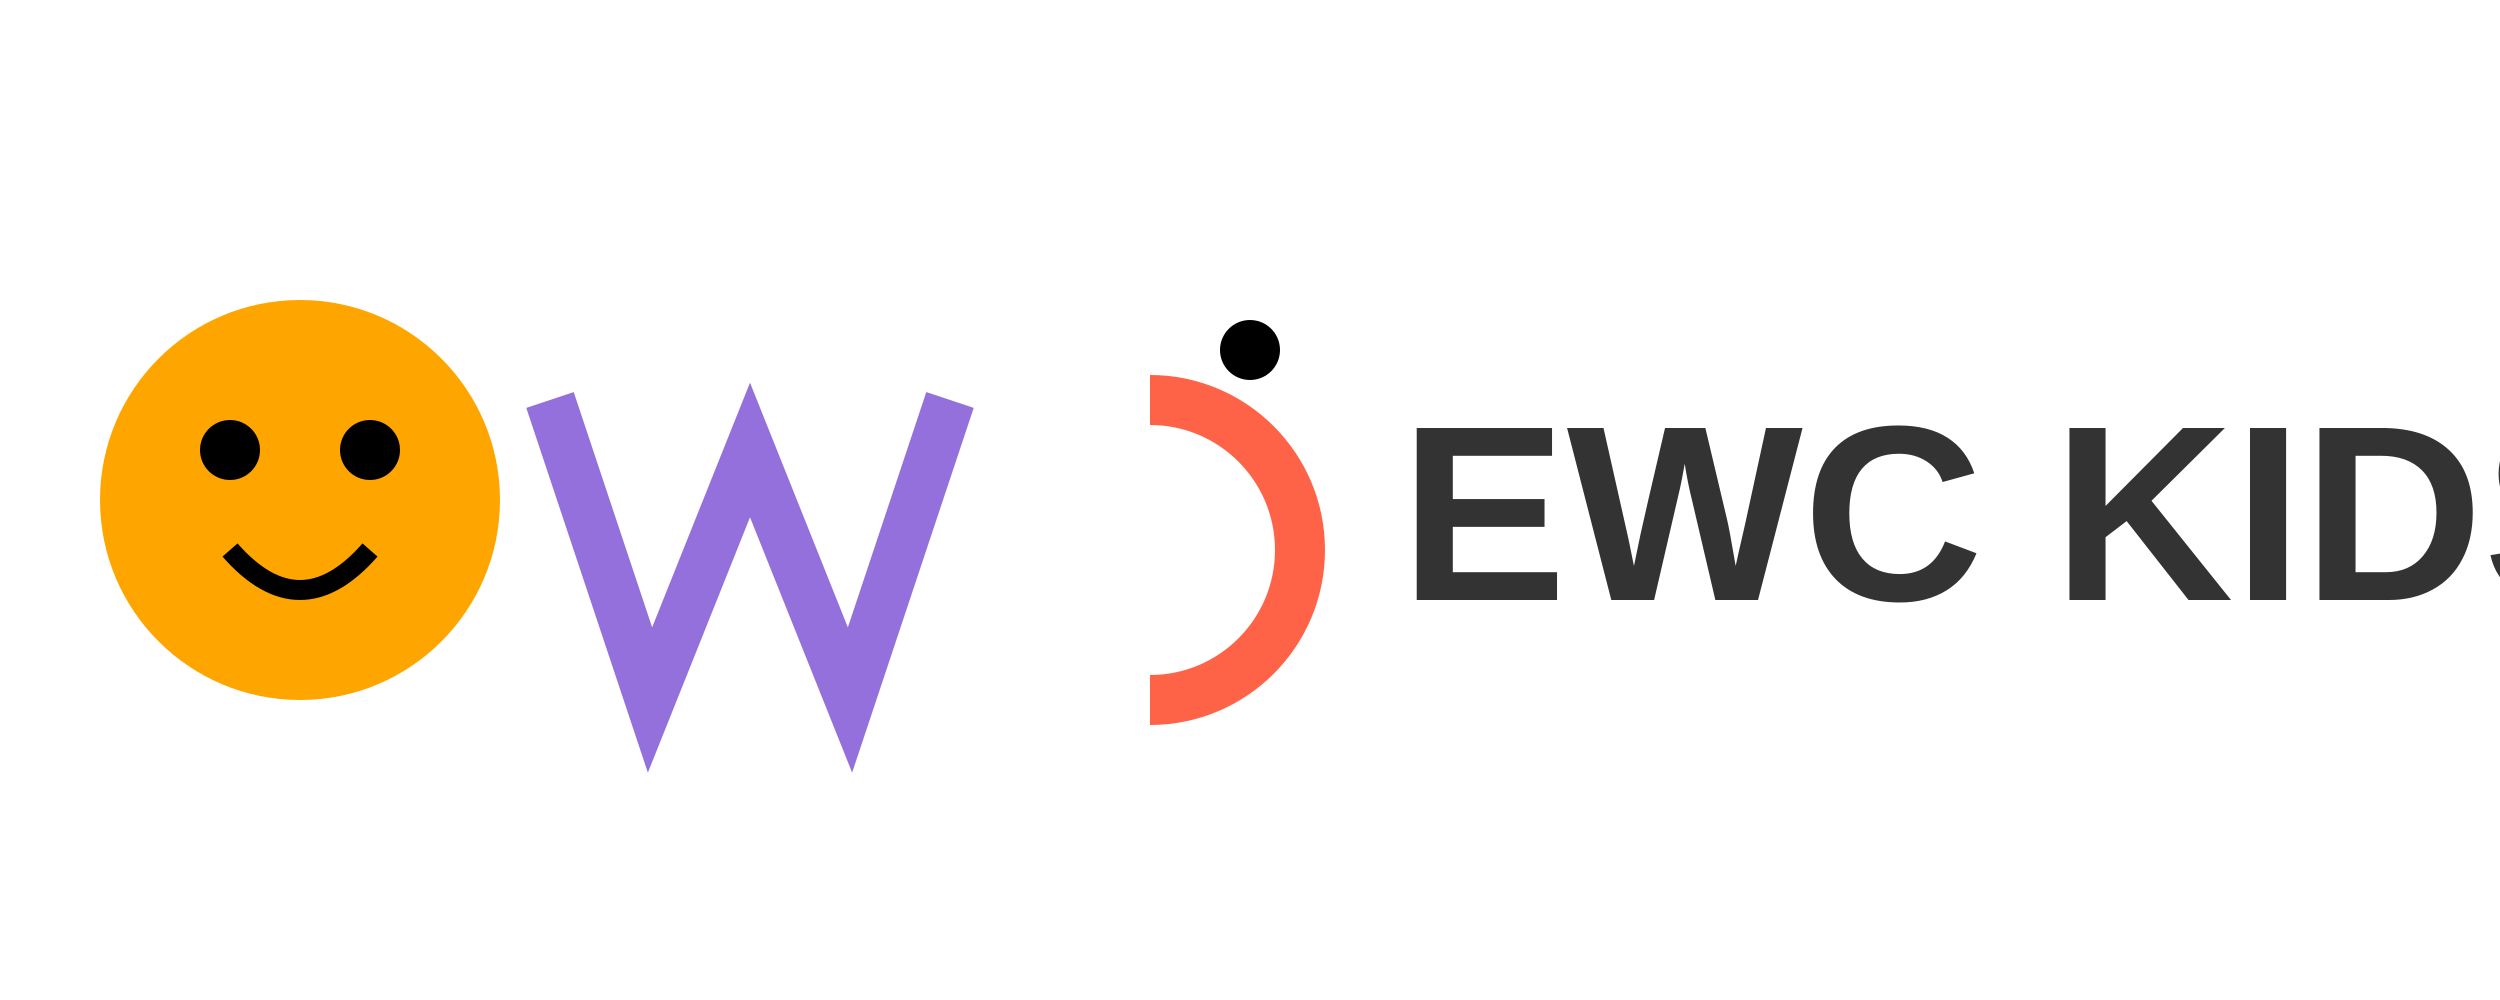
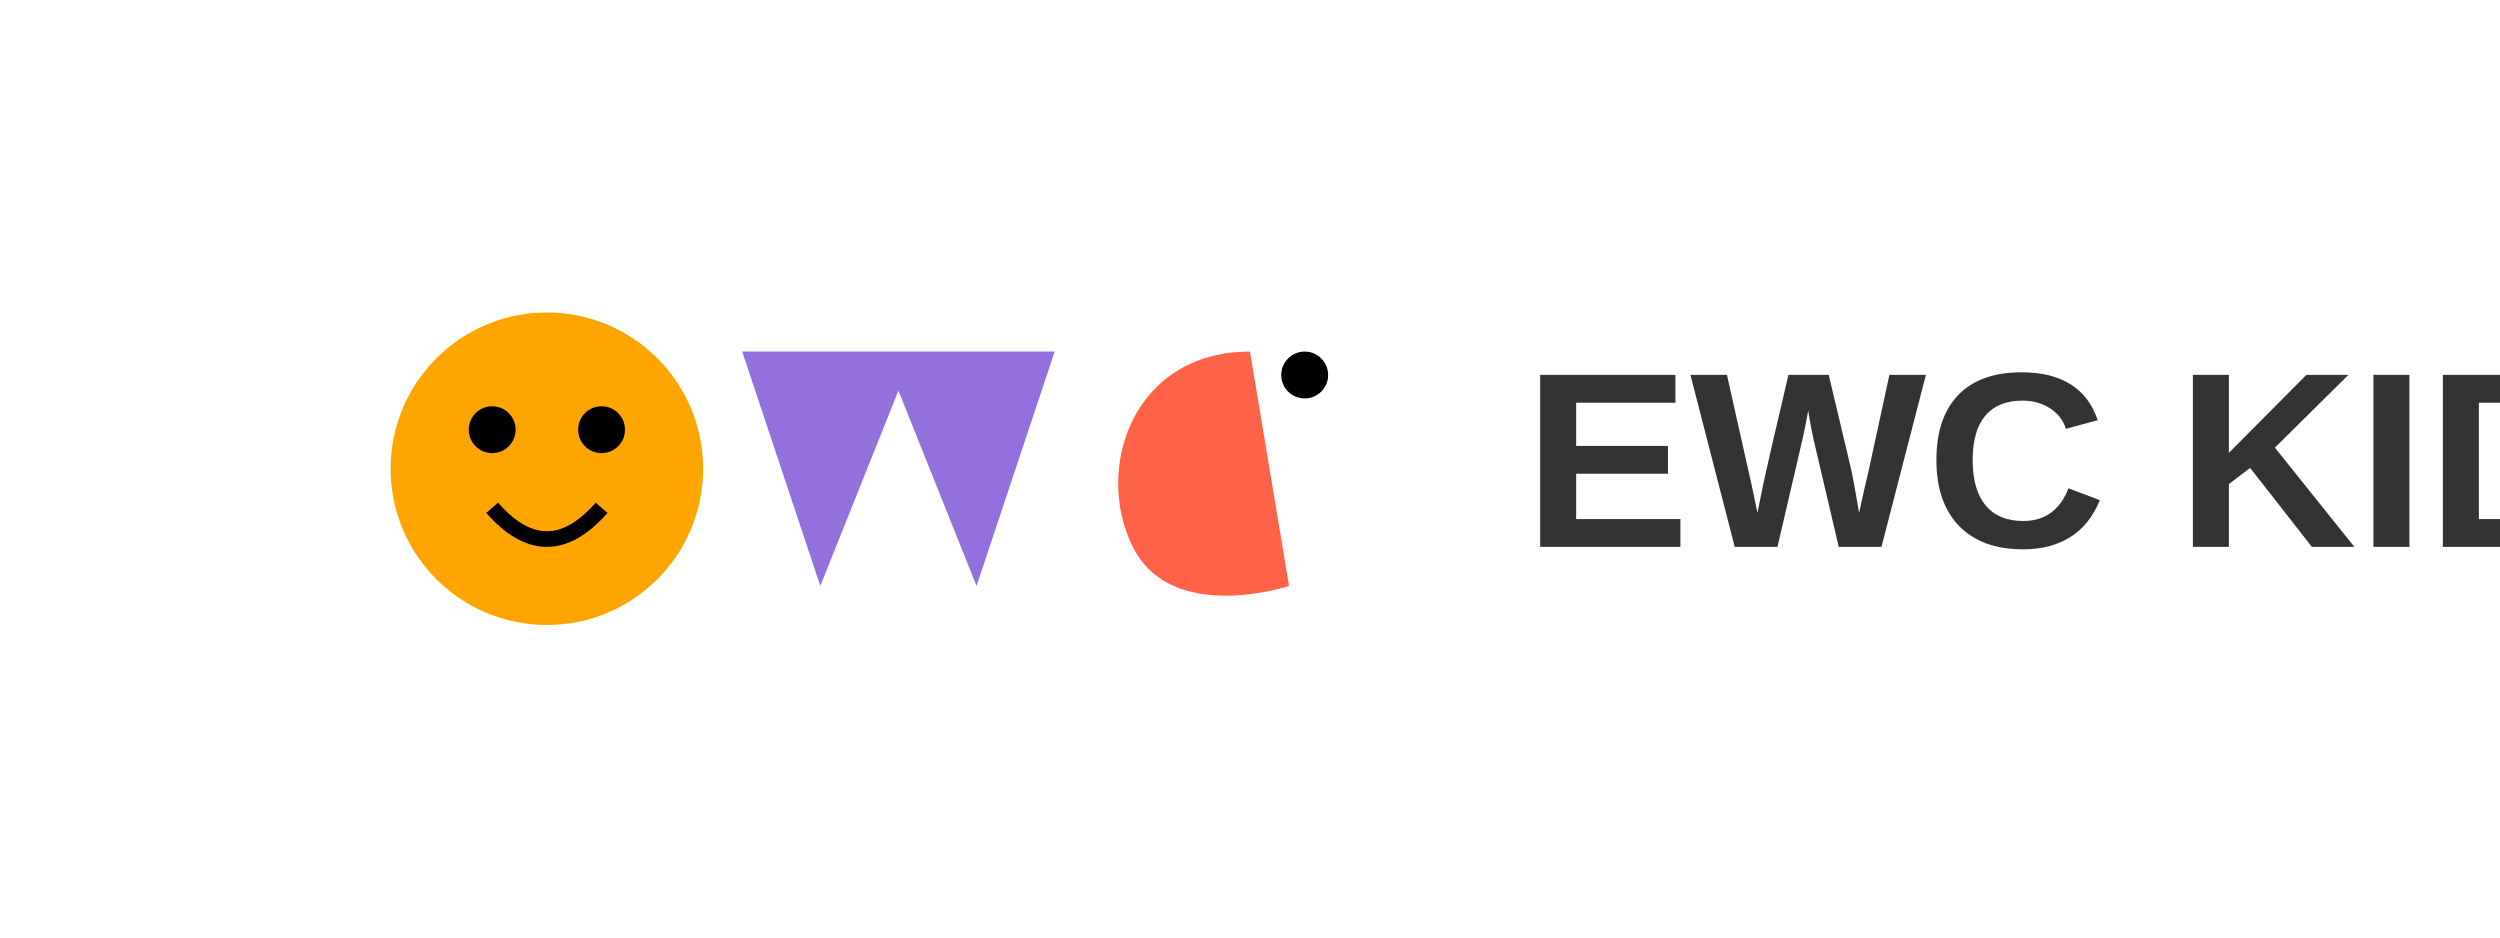
- <svg xmlns="http://www.w3.org/2000/svg" width="250" height="100" viewBox="0 0 250 100">
-   <circle cx="30" cy="50" r="20" fill="#FFA500" />
-   <circle cx="23" cy="45" r="3" fill="black" />
-   <circle cx="37" cy="45" r="3" fill="black" />
-   <path d="M23 55 Q30 63 37 55" stroke="black" stroke-width="2" fill="none" />
-   <path d="M55 40 L65 70 L75 45 L85 70 L95 40" stroke="#9370DB" stroke-width="5" fill="none" />
-   <path d="M115 40 A15,15 0 1,1 115,70" stroke="#FF6347" stroke-width="5" fill="none" />
-   <circle cx="125" cy="35" r="3" fill="black" />
-   <text x="140" y="60" font-family="Arial, sans-serif" font-size="25" font-weight="bold" fill="#333333">EWC KIDS</text>
+ <svg xmlns="http://www.w3.org/2000/svg" width="320" height="120" viewBox="0 0 320 120">
+   <circle cx="70" cy="60" r="20" fill="#FFA500" />
+   <circle cx="63" cy="55" r="3" fill="black" />
+   <circle cx="77" cy="55" r="3" fill="black" />
+   <path d="M63 65 Q70 73 77 65" stroke="black" stroke-width="2" fill="none" />
+   <path d="M95 45 L105 75 L115 50 L125 75 L135 45" fill="#9370DB" />
+   <path d="M160 45 C145 45 140 60 145 70 C150 80 165 75 165 75" fill="#FF6347" />
+   <circle cx="167" cy="48" r="3" fill="black" />
+   <text x="195" y="70" font-family="Arial, sans-serif" font-size="32" font-weight="bold" fill="#333333">EWC KIDS</text>
</svg>
